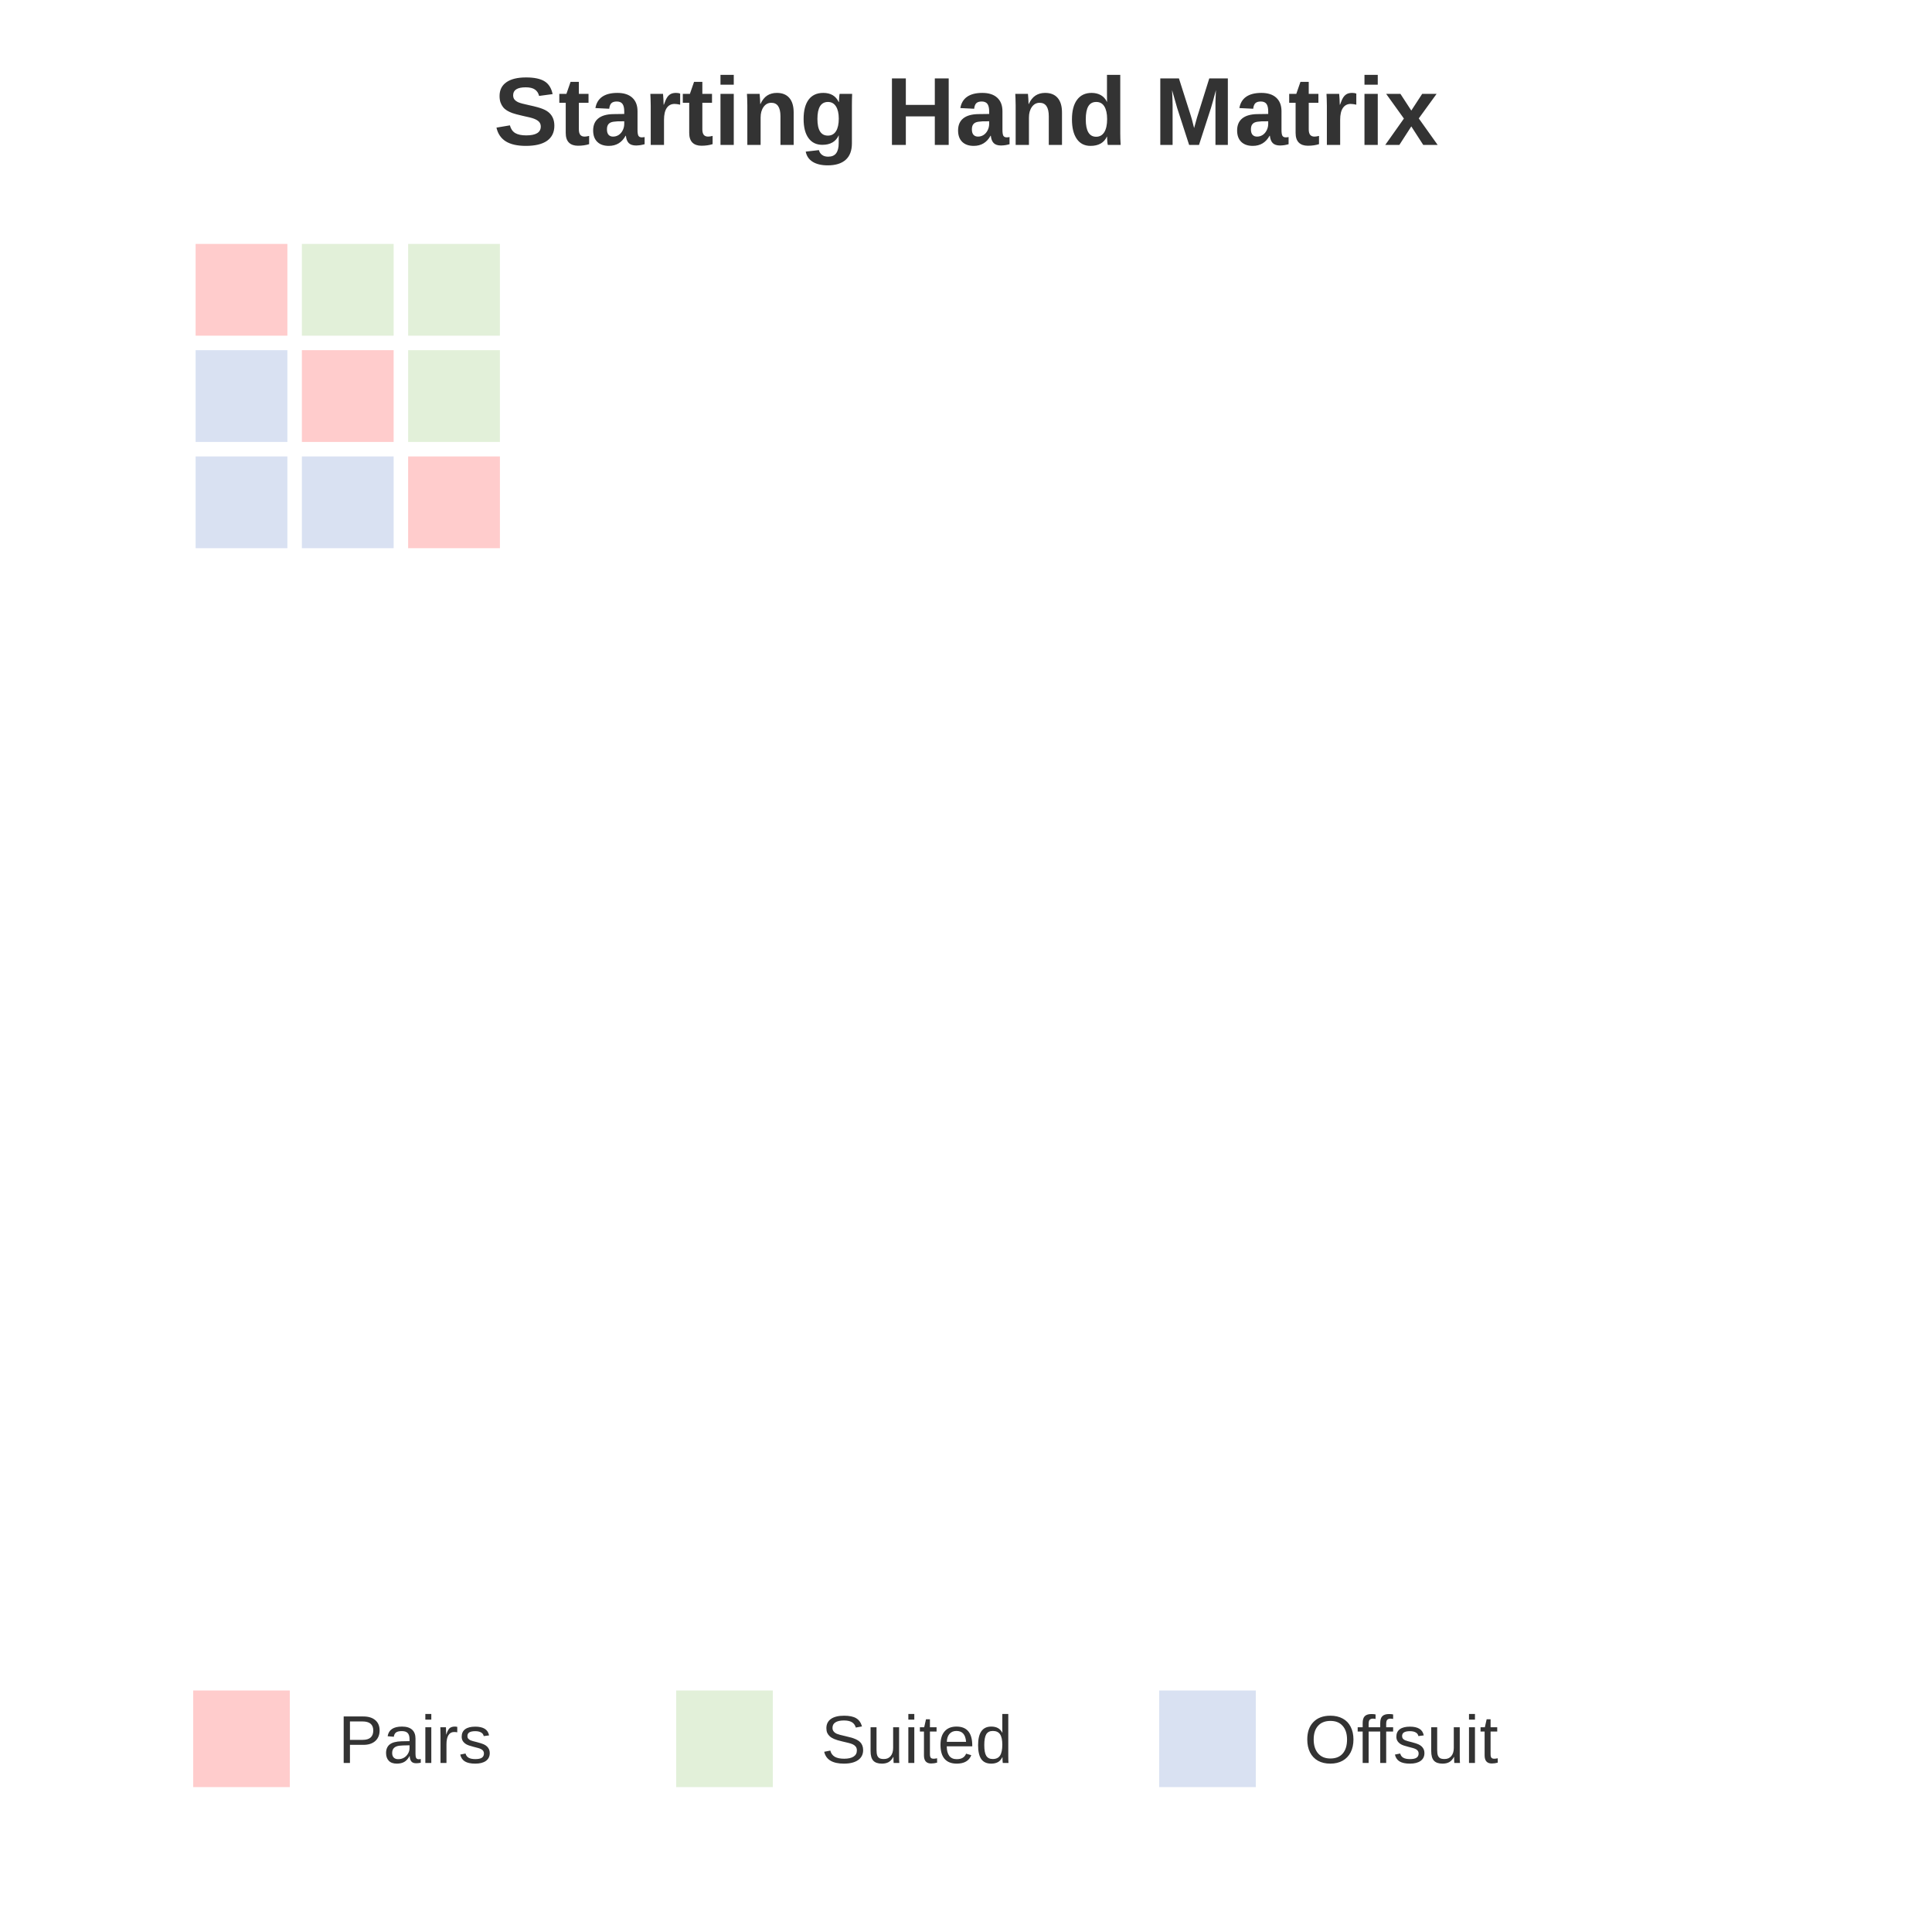
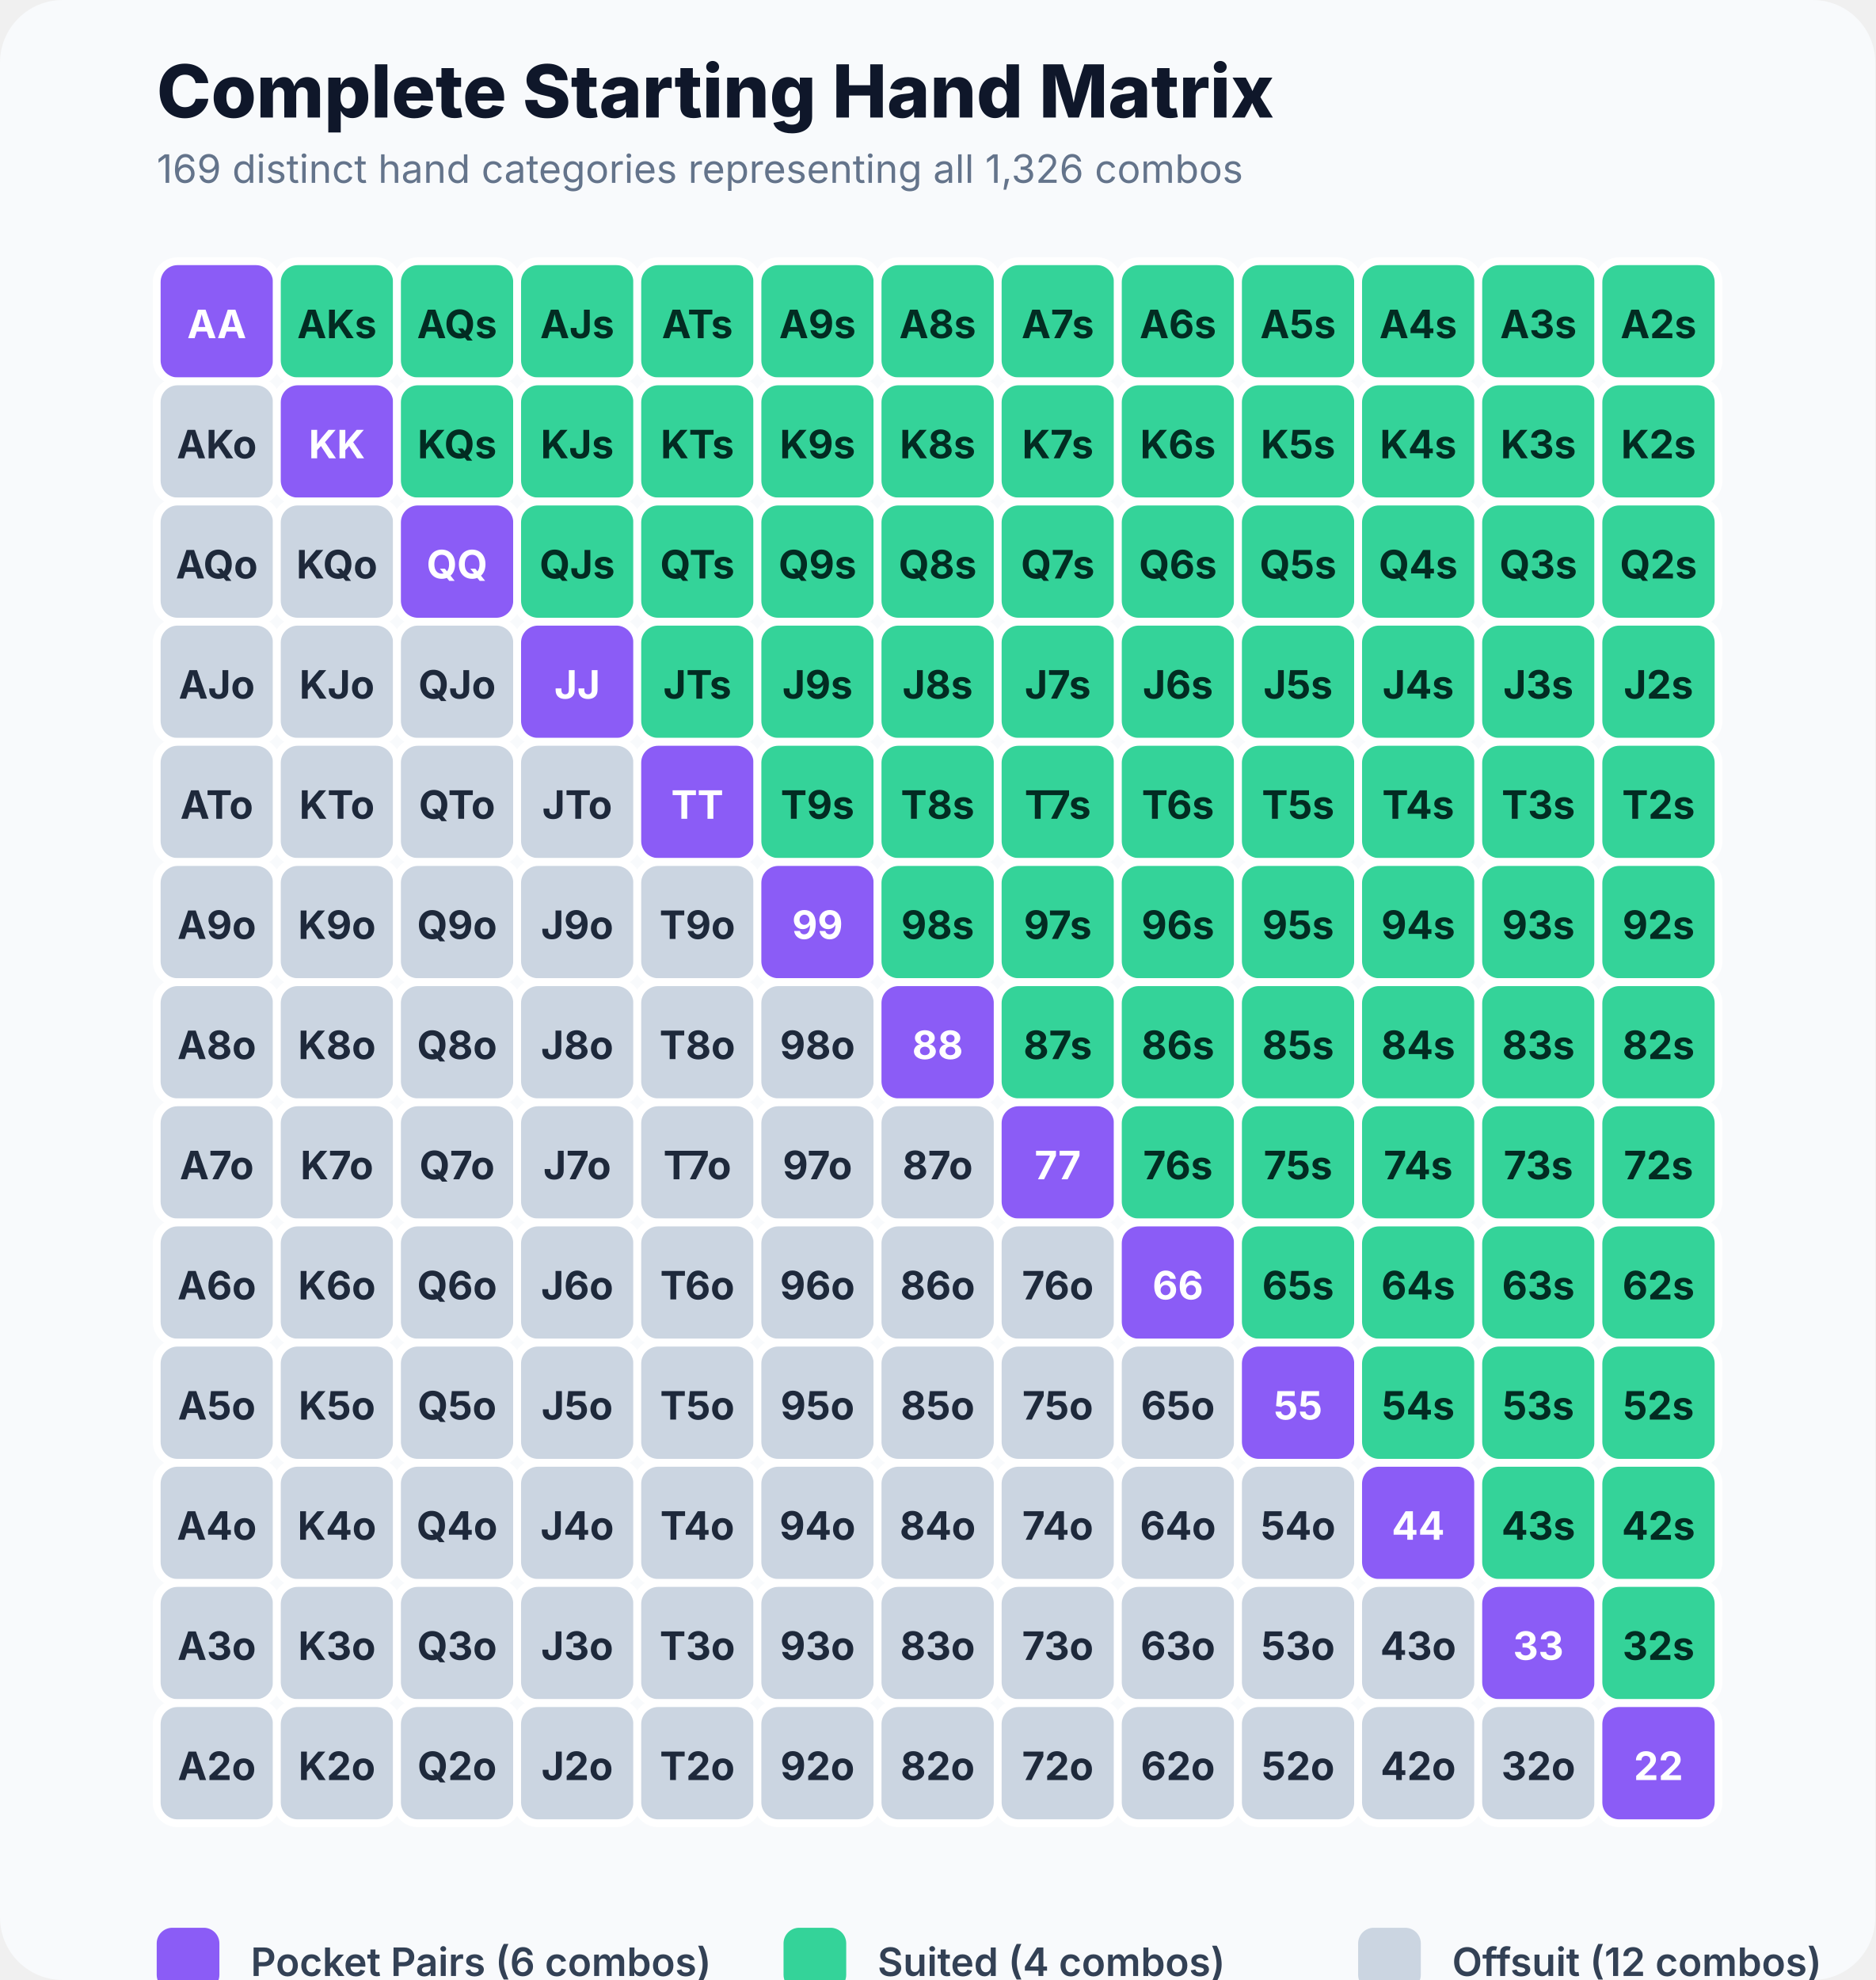
- <svg xmlns="http://www.w3.org/2000/svg" width="400" height="400" viewBox="0 0 400 400">
-   <rect width="400" height="400" fill="#fff" />
-   <text x="200" y="30" font-family="Arial, sans-serif" font-size="20" font-weight="bold" text-anchor="middle" fill="#333">Starting Hand Matrix</text>
-   <g transform="translate(40, 50)">
-     <rect x="0" y="0" width="20" height="20" fill="#ffcccc" stroke="#fff" />
-     <rect x="22" y="0" width="20" height="20" fill="#e2f0d9" stroke="#fff" />
-     <rect x="44" y="0" width="20" height="20" fill="#e2f0d9" stroke="#fff" />
-     <rect x="0" y="22" width="20" height="20" fill="#d9e1f2" stroke="#fff" />
-     <rect x="22" y="22" width="20" height="20" fill="#ffcccc" stroke="#fff" />
-     <rect x="44" y="22" width="20" height="20" fill="#e2f0d9" stroke="#fff" />
-     <rect x="0" y="44" width="20" height="20" fill="#d9e1f2" stroke="#fff" />
-     <rect x="22" y="44" width="20" height="20" fill="#d9e1f2" stroke="#fff" />
-     <rect x="44" y="44" width="20" height="20" fill="#ffcccc" stroke="#fff" />
-     <g transform="translate(0, 300)">
-       <rect x="0" y="0" width="20" height="20" fill="#ffcccc" />
-       <text x="30" y="15" font-family="Arial, sans-serif" font-size="14" fill="#333">Pairs</text>
-       <rect x="100" y="0" width="20" height="20" fill="#e2f0d9" />
-       <text x="130" y="15" font-family="Arial, sans-serif" font-size="14" fill="#333">Suited</text>
-       <rect x="200" y="0" width="20" height="20" fill="#d9e1f2" />
-       <text x="230" y="15" font-family="Arial, sans-serif" font-size="14" fill="#333">Offsuit</text>
-     </g>
-   </g>
+ <svg xmlns="http://www.w3.org/2000/svg" width="718" height="758" viewBox="0 0 718 758">
+   <defs>
+     <style>
+ .cell { stroke: #ffffff; stroke-width: 3px; transition: all 0.2s; }
+ .cell:hover { opacity: 0.9; }
+ .text { font-family: system-ui, -apple-system, sans-serif; font-size: 15px; font-weight: 700; text-anchor: middle; dominant-baseline: central; pointer-events: none; }
+ .title { font-family: system-ui, -apple-system, sans-serif; font-size: 28px; font-weight: 800; fill: #0f172a; }
+ .subtitle { font-family: system-ui, -apple-system, sans-serif; font-size: 15px; fill: #64748b; }
+ .legend-text { font-family: system-ui, -apple-system, sans-serif; font-size: 15px; font-weight: 600; fill: #334155; dominant-baseline: central; }
+ </style>
+   </defs>
+   <rect width="718" height="758" rx="24" fill="#f8fafc" />
+   <text x="60" y="45" class="title">Complete Starting Hand Matrix</text>
+   <text x="60" y="70" class="subtitle">169 distinct hand categories representing all 1,326 combos</text>
+   <rect x="60" y="100" width="46" height="46" rx="8" class="cell" fill="#8b5cf6" />
+   <text x="83.0" y="124.0" class="text" fill="#ffffff">AA</text>
+   <rect x="106" y="100" width="46" height="46" rx="8" class="cell" fill="#34d399" />
+   <text x="129.0" y="124.0" class="text" fill="#022c22">AKs</text>
+   <rect x="152" y="100" width="46" height="46" rx="8" class="cell" fill="#34d399" />
+   <text x="175.0" y="124.0" class="text" fill="#022c22">AQs</text>
+   <rect x="198" y="100" width="46" height="46" rx="8" class="cell" fill="#34d399" />
+   <text x="221.0" y="124.0" class="text" fill="#022c22">AJs</text>
+   <rect x="244" y="100" width="46" height="46" rx="8" class="cell" fill="#34d399" />
+   <text x="267.0" y="124.0" class="text" fill="#022c22">ATs</text>
+   <rect x="290" y="100" width="46" height="46" rx="8" class="cell" fill="#34d399" />
+   <text x="313.0" y="124.0" class="text" fill="#022c22">A9s</text>
+   <rect x="336" y="100" width="46" height="46" rx="8" class="cell" fill="#34d399" />
+   <text x="359.0" y="124.0" class="text" fill="#022c22">A8s</text>
+   <rect x="382" y="100" width="46" height="46" rx="8" class="cell" fill="#34d399" />
+   <text x="405.0" y="124.0" class="text" fill="#022c22">A7s</text>
+   <rect x="428" y="100" width="46" height="46" rx="8" class="cell" fill="#34d399" />
+   <text x="451.0" y="124.0" class="text" fill="#022c22">A6s</text>
+   <rect x="474" y="100" width="46" height="46" rx="8" class="cell" fill="#34d399" />
+   <text x="497.0" y="124.0" class="text" fill="#022c22">A5s</text>
+   <rect x="520" y="100" width="46" height="46" rx="8" class="cell" fill="#34d399" />
+   <text x="543.0" y="124.0" class="text" fill="#022c22">A4s</text>
+   <rect x="566" y="100" width="46" height="46" rx="8" class="cell" fill="#34d399" />
+   <text x="589.0" y="124.0" class="text" fill="#022c22">A3s</text>
+   <rect x="612" y="100" width="46" height="46" rx="8" class="cell" fill="#34d399" />
+   <text x="635.0" y="124.0" class="text" fill="#022c22">A2s</text>
+   <rect x="60" y="146" width="46" height="46" rx="8" class="cell" fill="#cbd5e1" />
+   <text x="83.0" y="170.0" class="text" fill="#1e293b">AKo</text>
+   <rect x="106" y="146" width="46" height="46" rx="8" class="cell" fill="#8b5cf6" />
+   <text x="129.0" y="170.0" class="text" fill="#ffffff">KK</text>
+   <rect x="152" y="146" width="46" height="46" rx="8" class="cell" fill="#34d399" />
+   <text x="175.0" y="170.0" class="text" fill="#022c22">KQs</text>
+   <rect x="198" y="146" width="46" height="46" rx="8" class="cell" fill="#34d399" />
+   <text x="221.0" y="170.0" class="text" fill="#022c22">KJs</text>
+   <rect x="244" y="146" width="46" height="46" rx="8" class="cell" fill="#34d399" />
+   <text x="267.0" y="170.0" class="text" fill="#022c22">KTs</text>
+   <rect x="290" y="146" width="46" height="46" rx="8" class="cell" fill="#34d399" />
+   <text x="313.0" y="170.0" class="text" fill="#022c22">K9s</text>
+   <rect x="336" y="146" width="46" height="46" rx="8" class="cell" fill="#34d399" />
+   <text x="359.0" y="170.0" class="text" fill="#022c22">K8s</text>
+   <rect x="382" y="146" width="46" height="46" rx="8" class="cell" fill="#34d399" />
+   <text x="405.0" y="170.0" class="text" fill="#022c22">K7s</text>
+   <rect x="428" y="146" width="46" height="46" rx="8" class="cell" fill="#34d399" />
+   <text x="451.0" y="170.0" class="text" fill="#022c22">K6s</text>
+   <rect x="474" y="146" width="46" height="46" rx="8" class="cell" fill="#34d399" />
+   <text x="497.0" y="170.0" class="text" fill="#022c22">K5s</text>
+   <rect x="520" y="146" width="46" height="46" rx="8" class="cell" fill="#34d399" />
+   <text x="543.0" y="170.0" class="text" fill="#022c22">K4s</text>
+   <rect x="566" y="146" width="46" height="46" rx="8" class="cell" fill="#34d399" />
+   <text x="589.0" y="170.0" class="text" fill="#022c22">K3s</text>
+   <rect x="612" y="146" width="46" height="46" rx="8" class="cell" fill="#34d399" />
+   <text x="635.0" y="170.0" class="text" fill="#022c22">K2s</text>
+   <rect x="60" y="192" width="46" height="46" rx="8" class="cell" fill="#cbd5e1" />
+   <text x="83.0" y="216.0" class="text" fill="#1e293b">AQo</text>
+   <rect x="106" y="192" width="46" height="46" rx="8" class="cell" fill="#cbd5e1" />
+   <text x="129.0" y="216.0" class="text" fill="#1e293b">KQo</text>
+   <rect x="152" y="192" width="46" height="46" rx="8" class="cell" fill="#8b5cf6" />
+   <text x="175.0" y="216.0" class="text" fill="#ffffff">QQ</text>
+   <rect x="198" y="192" width="46" height="46" rx="8" class="cell" fill="#34d399" />
+   <text x="221.0" y="216.0" class="text" fill="#022c22">QJs</text>
+   <rect x="244" y="192" width="46" height="46" rx="8" class="cell" fill="#34d399" />
+   <text x="267.0" y="216.0" class="text" fill="#022c22">QTs</text>
+   <rect x="290" y="192" width="46" height="46" rx="8" class="cell" fill="#34d399" />
+   <text x="313.0" y="216.0" class="text" fill="#022c22">Q9s</text>
+   <rect x="336" y="192" width="46" height="46" rx="8" class="cell" fill="#34d399" />
+   <text x="359.0" y="216.0" class="text" fill="#022c22">Q8s</text>
+   <rect x="382" y="192" width="46" height="46" rx="8" class="cell" fill="#34d399" />
+   <text x="405.0" y="216.0" class="text" fill="#022c22">Q7s</text>
+   <rect x="428" y="192" width="46" height="46" rx="8" class="cell" fill="#34d399" />
+   <text x="451.0" y="216.0" class="text" fill="#022c22">Q6s</text>
+   <rect x="474" y="192" width="46" height="46" rx="8" class="cell" fill="#34d399" />
+   <text x="497.0" y="216.0" class="text" fill="#022c22">Q5s</text>
+   <rect x="520" y="192" width="46" height="46" rx="8" class="cell" fill="#34d399" />
+   <text x="543.0" y="216.0" class="text" fill="#022c22">Q4s</text>
+   <rect x="566" y="192" width="46" height="46" rx="8" class="cell" fill="#34d399" />
+   <text x="589.0" y="216.0" class="text" fill="#022c22">Q3s</text>
+   <rect x="612" y="192" width="46" height="46" rx="8" class="cell" fill="#34d399" />
+   <text x="635.0" y="216.0" class="text" fill="#022c22">Q2s</text>
+   <rect x="60" y="238" width="46" height="46" rx="8" class="cell" fill="#cbd5e1" />
+   <text x="83.0" y="262.0" class="text" fill="#1e293b">AJo</text>
+   <rect x="106" y="238" width="46" height="46" rx="8" class="cell" fill="#cbd5e1" />
+   <text x="129.0" y="262.0" class="text" fill="#1e293b">KJo</text>
+   <rect x="152" y="238" width="46" height="46" rx="8" class="cell" fill="#cbd5e1" />
+   <text x="175.0" y="262.0" class="text" fill="#1e293b">QJo</text>
+   <rect x="198" y="238" width="46" height="46" rx="8" class="cell" fill="#8b5cf6" />
+   <text x="221.0" y="262.0" class="text" fill="#ffffff">JJ</text>
+   <rect x="244" y="238" width="46" height="46" rx="8" class="cell" fill="#34d399" />
+   <text x="267.0" y="262.0" class="text" fill="#022c22">JTs</text>
+   <rect x="290" y="238" width="46" height="46" rx="8" class="cell" fill="#34d399" />
+   <text x="313.0" y="262.0" class="text" fill="#022c22">J9s</text>
+   <rect x="336" y="238" width="46" height="46" rx="8" class="cell" fill="#34d399" />
+   <text x="359.0" y="262.0" class="text" fill="#022c22">J8s</text>
+   <rect x="382" y="238" width="46" height="46" rx="8" class="cell" fill="#34d399" />
+   <text x="405.0" y="262.0" class="text" fill="#022c22">J7s</text>
+   <rect x="428" y="238" width="46" height="46" rx="8" class="cell" fill="#34d399" />
+   <text x="451.0" y="262.0" class="text" fill="#022c22">J6s</text>
+   <rect x="474" y="238" width="46" height="46" rx="8" class="cell" fill="#34d399" />
+   <text x="497.0" y="262.0" class="text" fill="#022c22">J5s</text>
+   <rect x="520" y="238" width="46" height="46" rx="8" class="cell" fill="#34d399" />
+   <text x="543.0" y="262.0" class="text" fill="#022c22">J4s</text>
+   <rect x="566" y="238" width="46" height="46" rx="8" class="cell" fill="#34d399" />
+   <text x="589.0" y="262.0" class="text" fill="#022c22">J3s</text>
+   <rect x="612" y="238" width="46" height="46" rx="8" class="cell" fill="#34d399" />
+   <text x="635.0" y="262.0" class="text" fill="#022c22">J2s</text>
+   <rect x="60" y="284" width="46" height="46" rx="8" class="cell" fill="#cbd5e1" />
+   <text x="83.0" y="308.0" class="text" fill="#1e293b">ATo</text>
+   <rect x="106" y="284" width="46" height="46" rx="8" class="cell" fill="#cbd5e1" />
+   <text x="129.0" y="308.0" class="text" fill="#1e293b">KTo</text>
+   <rect x="152" y="284" width="46" height="46" rx="8" class="cell" fill="#cbd5e1" />
+   <text x="175.0" y="308.0" class="text" fill="#1e293b">QTo</text>
+   <rect x="198" y="284" width="46" height="46" rx="8" class="cell" fill="#cbd5e1" />
+   <text x="221.0" y="308.0" class="text" fill="#1e293b">JTo</text>
+   <rect x="244" y="284" width="46" height="46" rx="8" class="cell" fill="#8b5cf6" />
+   <text x="267.0" y="308.0" class="text" fill="#ffffff">TT</text>
+   <rect x="290" y="284" width="46" height="46" rx="8" class="cell" fill="#34d399" />
+   <text x="313.0" y="308.0" class="text" fill="#022c22">T9s</text>
+   <rect x="336" y="284" width="46" height="46" rx="8" class="cell" fill="#34d399" />
+   <text x="359.0" y="308.0" class="text" fill="#022c22">T8s</text>
+   <rect x="382" y="284" width="46" height="46" rx="8" class="cell" fill="#34d399" />
+   <text x="405.0" y="308.0" class="text" fill="#022c22">T7s</text>
+   <rect x="428" y="284" width="46" height="46" rx="8" class="cell" fill="#34d399" />
+   <text x="451.0" y="308.0" class="text" fill="#022c22">T6s</text>
+   <rect x="474" y="284" width="46" height="46" rx="8" class="cell" fill="#34d399" />
+   <text x="497.0" y="308.0" class="text" fill="#022c22">T5s</text>
+   <rect x="520" y="284" width="46" height="46" rx="8" class="cell" fill="#34d399" />
+   <text x="543.0" y="308.0" class="text" fill="#022c22">T4s</text>
+   <rect x="566" y="284" width="46" height="46" rx="8" class="cell" fill="#34d399" />
+   <text x="589.0" y="308.0" class="text" fill="#022c22">T3s</text>
+   <rect x="612" y="284" width="46" height="46" rx="8" class="cell" fill="#34d399" />
+   <text x="635.0" y="308.0" class="text" fill="#022c22">T2s</text>
+   <rect x="60" y="330" width="46" height="46" rx="8" class="cell" fill="#cbd5e1" />
+   <text x="83.0" y="354.0" class="text" fill="#1e293b">A9o</text>
+   <rect x="106" y="330" width="46" height="46" rx="8" class="cell" fill="#cbd5e1" />
+   <text x="129.0" y="354.0" class="text" fill="#1e293b">K9o</text>
+   <rect x="152" y="330" width="46" height="46" rx="8" class="cell" fill="#cbd5e1" />
+   <text x="175.0" y="354.0" class="text" fill="#1e293b">Q9o</text>
+   <rect x="198" y="330" width="46" height="46" rx="8" class="cell" fill="#cbd5e1" />
+   <text x="221.0" y="354.0" class="text" fill="#1e293b">J9o</text>
+   <rect x="244" y="330" width="46" height="46" rx="8" class="cell" fill="#cbd5e1" />
+   <text x="267.0" y="354.0" class="text" fill="#1e293b">T9o</text>
+   <rect x="290" y="330" width="46" height="46" rx="8" class="cell" fill="#8b5cf6" />
+   <text x="313.0" y="354.0" class="text" fill="#ffffff">99</text>
+   <rect x="336" y="330" width="46" height="46" rx="8" class="cell" fill="#34d399" />
+   <text x="359.0" y="354.0" class="text" fill="#022c22">98s</text>
+   <rect x="382" y="330" width="46" height="46" rx="8" class="cell" fill="#34d399" />
+   <text x="405.0" y="354.0" class="text" fill="#022c22">97s</text>
+   <rect x="428" y="330" width="46" height="46" rx="8" class="cell" fill="#34d399" />
+   <text x="451.0" y="354.0" class="text" fill="#022c22">96s</text>
+   <rect x="474" y="330" width="46" height="46" rx="8" class="cell" fill="#34d399" />
+   <text x="497.0" y="354.0" class="text" fill="#022c22">95s</text>
+   <rect x="520" y="330" width="46" height="46" rx="8" class="cell" fill="#34d399" />
+   <text x="543.0" y="354.0" class="text" fill="#022c22">94s</text>
+   <rect x="566" y="330" width="46" height="46" rx="8" class="cell" fill="#34d399" />
+   <text x="589.0" y="354.0" class="text" fill="#022c22">93s</text>
+   <rect x="612" y="330" width="46" height="46" rx="8" class="cell" fill="#34d399" />
+   <text x="635.0" y="354.0" class="text" fill="#022c22">92s</text>
+   <rect x="60" y="376" width="46" height="46" rx="8" class="cell" fill="#cbd5e1" />
+   <text x="83.0" y="400.0" class="text" fill="#1e293b">A8o</text>
+   <rect x="106" y="376" width="46" height="46" rx="8" class="cell" fill="#cbd5e1" />
+   <text x="129.0" y="400.0" class="text" fill="#1e293b">K8o</text>
+   <rect x="152" y="376" width="46" height="46" rx="8" class="cell" fill="#cbd5e1" />
+   <text x="175.0" y="400.0" class="text" fill="#1e293b">Q8o</text>
+   <rect x="198" y="376" width="46" height="46" rx="8" class="cell" fill="#cbd5e1" />
+   <text x="221.0" y="400.0" class="text" fill="#1e293b">J8o</text>
+   <rect x="244" y="376" width="46" height="46" rx="8" class="cell" fill="#cbd5e1" />
+   <text x="267.0" y="400.0" class="text" fill="#1e293b">T8o</text>
+   <rect x="290" y="376" width="46" height="46" rx="8" class="cell" fill="#cbd5e1" />
+   <text x="313.0" y="400.0" class="text" fill="#1e293b">98o</text>
+   <rect x="336" y="376" width="46" height="46" rx="8" class="cell" fill="#8b5cf6" />
+   <text x="359.0" y="400.0" class="text" fill="#ffffff">88</text>
+   <rect x="382" y="376" width="46" height="46" rx="8" class="cell" fill="#34d399" />
+   <text x="405.0" y="400.0" class="text" fill="#022c22">87s</text>
+   <rect x="428" y="376" width="46" height="46" rx="8" class="cell" fill="#34d399" />
+   <text x="451.0" y="400.0" class="text" fill="#022c22">86s</text>
+   <rect x="474" y="376" width="46" height="46" rx="8" class="cell" fill="#34d399" />
+   <text x="497.0" y="400.0" class="text" fill="#022c22">85s</text>
+   <rect x="520" y="376" width="46" height="46" rx="8" class="cell" fill="#34d399" />
+   <text x="543.0" y="400.0" class="text" fill="#022c22">84s</text>
+   <rect x="566" y="376" width="46" height="46" rx="8" class="cell" fill="#34d399" />
+   <text x="589.0" y="400.0" class="text" fill="#022c22">83s</text>
+   <rect x="612" y="376" width="46" height="46" rx="8" class="cell" fill="#34d399" />
+   <text x="635.0" y="400.0" class="text" fill="#022c22">82s</text>
+   <rect x="60" y="422" width="46" height="46" rx="8" class="cell" fill="#cbd5e1" />
+   <text x="83.0" y="446.0" class="text" fill="#1e293b">A7o</text>
+   <rect x="106" y="422" width="46" height="46" rx="8" class="cell" fill="#cbd5e1" />
+   <text x="129.0" y="446.0" class="text" fill="#1e293b">K7o</text>
+   <rect x="152" y="422" width="46" height="46" rx="8" class="cell" fill="#cbd5e1" />
+   <text x="175.0" y="446.0" class="text" fill="#1e293b">Q7o</text>
+   <rect x="198" y="422" width="46" height="46" rx="8" class="cell" fill="#cbd5e1" />
+   <text x="221.0" y="446.0" class="text" fill="#1e293b">J7o</text>
+   <rect x="244" y="422" width="46" height="46" rx="8" class="cell" fill="#cbd5e1" />
+   <text x="267.0" y="446.0" class="text" fill="#1e293b">T7o</text>
+   <rect x="290" y="422" width="46" height="46" rx="8" class="cell" fill="#cbd5e1" />
+   <text x="313.0" y="446.0" class="text" fill="#1e293b">97o</text>
+   <rect x="336" y="422" width="46" height="46" rx="8" class="cell" fill="#cbd5e1" />
+   <text x="359.0" y="446.0" class="text" fill="#1e293b">87o</text>
+   <rect x="382" y="422" width="46" height="46" rx="8" class="cell" fill="#8b5cf6" />
+   <text x="405.0" y="446.0" class="text" fill="#ffffff">77</text>
+   <rect x="428" y="422" width="46" height="46" rx="8" class="cell" fill="#34d399" />
+   <text x="451.0" y="446.0" class="text" fill="#022c22">76s</text>
+   <rect x="474" y="422" width="46" height="46" rx="8" class="cell" fill="#34d399" />
+   <text x="497.0" y="446.0" class="text" fill="#022c22">75s</text>
+   <rect x="520" y="422" width="46" height="46" rx="8" class="cell" fill="#34d399" />
+   <text x="543.0" y="446.0" class="text" fill="#022c22">74s</text>
+   <rect x="566" y="422" width="46" height="46" rx="8" class="cell" fill="#34d399" />
+   <text x="589.0" y="446.0" class="text" fill="#022c22">73s</text>
+   <rect x="612" y="422" width="46" height="46" rx="8" class="cell" fill="#34d399" />
+   <text x="635.0" y="446.0" class="text" fill="#022c22">72s</text>
+   <rect x="60" y="468" width="46" height="46" rx="8" class="cell" fill="#cbd5e1" />
+   <text x="83.0" y="492.0" class="text" fill="#1e293b">A6o</text>
+   <rect x="106" y="468" width="46" height="46" rx="8" class="cell" fill="#cbd5e1" />
+   <text x="129.0" y="492.0" class="text" fill="#1e293b">K6o</text>
+   <rect x="152" y="468" width="46" height="46" rx="8" class="cell" fill="#cbd5e1" />
+   <text x="175.0" y="492.0" class="text" fill="#1e293b">Q6o</text>
+   <rect x="198" y="468" width="46" height="46" rx="8" class="cell" fill="#cbd5e1" />
+   <text x="221.0" y="492.0" class="text" fill="#1e293b">J6o</text>
+   <rect x="244" y="468" width="46" height="46" rx="8" class="cell" fill="#cbd5e1" />
+   <text x="267.0" y="492.0" class="text" fill="#1e293b">T6o</text>
+   <rect x="290" y="468" width="46" height="46" rx="8" class="cell" fill="#cbd5e1" />
+   <text x="313.0" y="492.0" class="text" fill="#1e293b">96o</text>
+   <rect x="336" y="468" width="46" height="46" rx="8" class="cell" fill="#cbd5e1" />
+   <text x="359.0" y="492.0" class="text" fill="#1e293b">86o</text>
+   <rect x="382" y="468" width="46" height="46" rx="8" class="cell" fill="#cbd5e1" />
+   <text x="405.0" y="492.0" class="text" fill="#1e293b">76o</text>
+   <rect x="428" y="468" width="46" height="46" rx="8" class="cell" fill="#8b5cf6" />
+   <text x="451.0" y="492.0" class="text" fill="#ffffff">66</text>
+   <rect x="474" y="468" width="46" height="46" rx="8" class="cell" fill="#34d399" />
+   <text x="497.0" y="492.0" class="text" fill="#022c22">65s</text>
+   <rect x="520" y="468" width="46" height="46" rx="8" class="cell" fill="#34d399" />
+   <text x="543.0" y="492.0" class="text" fill="#022c22">64s</text>
+   <rect x="566" y="468" width="46" height="46" rx="8" class="cell" fill="#34d399" />
+   <text x="589.0" y="492.0" class="text" fill="#022c22">63s</text>
+   <rect x="612" y="468" width="46" height="46" rx="8" class="cell" fill="#34d399" />
+   <text x="635.0" y="492.0" class="text" fill="#022c22">62s</text>
+   <rect x="60" y="514" width="46" height="46" rx="8" class="cell" fill="#cbd5e1" />
+   <text x="83.0" y="538.0" class="text" fill="#1e293b">A5o</text>
+   <rect x="106" y="514" width="46" height="46" rx="8" class="cell" fill="#cbd5e1" />
+   <text x="129.0" y="538.0" class="text" fill="#1e293b">K5o</text>
+   <rect x="152" y="514" width="46" height="46" rx="8" class="cell" fill="#cbd5e1" />
+   <text x="175.0" y="538.0" class="text" fill="#1e293b">Q5o</text>
+   <rect x="198" y="514" width="46" height="46" rx="8" class="cell" fill="#cbd5e1" />
+   <text x="221.0" y="538.0" class="text" fill="#1e293b">J5o</text>
+   <rect x="244" y="514" width="46" height="46" rx="8" class="cell" fill="#cbd5e1" />
+   <text x="267.0" y="538.0" class="text" fill="#1e293b">T5o</text>
+   <rect x="290" y="514" width="46" height="46" rx="8" class="cell" fill="#cbd5e1" />
+   <text x="313.0" y="538.0" class="text" fill="#1e293b">95o</text>
+   <rect x="336" y="514" width="46" height="46" rx="8" class="cell" fill="#cbd5e1" />
+   <text x="359.0" y="538.0" class="text" fill="#1e293b">85o</text>
+   <rect x="382" y="514" width="46" height="46" rx="8" class="cell" fill="#cbd5e1" />
+   <text x="405.0" y="538.0" class="text" fill="#1e293b">75o</text>
+   <rect x="428" y="514" width="46" height="46" rx="8" class="cell" fill="#cbd5e1" />
+   <text x="451.0" y="538.0" class="text" fill="#1e293b">65o</text>
+   <rect x="474" y="514" width="46" height="46" rx="8" class="cell" fill="#8b5cf6" />
+   <text x="497.0" y="538.0" class="text" fill="#ffffff">55</text>
+   <rect x="520" y="514" width="46" height="46" rx="8" class="cell" fill="#34d399" />
+   <text x="543.0" y="538.0" class="text" fill="#022c22">54s</text>
+   <rect x="566" y="514" width="46" height="46" rx="8" class="cell" fill="#34d399" />
+   <text x="589.0" y="538.0" class="text" fill="#022c22">53s</text>
+   <rect x="612" y="514" width="46" height="46" rx="8" class="cell" fill="#34d399" />
+   <text x="635.0" y="538.0" class="text" fill="#022c22">52s</text>
+   <rect x="60" y="560" width="46" height="46" rx="8" class="cell" fill="#cbd5e1" />
+   <text x="83.0" y="584.0" class="text" fill="#1e293b">A4o</text>
+   <rect x="106" y="560" width="46" height="46" rx="8" class="cell" fill="#cbd5e1" />
+   <text x="129.0" y="584.0" class="text" fill="#1e293b">K4o</text>
+   <rect x="152" y="560" width="46" height="46" rx="8" class="cell" fill="#cbd5e1" />
+   <text x="175.0" y="584.0" class="text" fill="#1e293b">Q4o</text>
+   <rect x="198" y="560" width="46" height="46" rx="8" class="cell" fill="#cbd5e1" />
+   <text x="221.0" y="584.0" class="text" fill="#1e293b">J4o</text>
+   <rect x="244" y="560" width="46" height="46" rx="8" class="cell" fill="#cbd5e1" />
+   <text x="267.0" y="584.0" class="text" fill="#1e293b">T4o</text>
+   <rect x="290" y="560" width="46" height="46" rx="8" class="cell" fill="#cbd5e1" />
+   <text x="313.0" y="584.0" class="text" fill="#1e293b">94o</text>
+   <rect x="336" y="560" width="46" height="46" rx="8" class="cell" fill="#cbd5e1" />
+   <text x="359.0" y="584.0" class="text" fill="#1e293b">84o</text>
+   <rect x="382" y="560" width="46" height="46" rx="8" class="cell" fill="#cbd5e1" />
+   <text x="405.0" y="584.0" class="text" fill="#1e293b">74o</text>
+   <rect x="428" y="560" width="46" height="46" rx="8" class="cell" fill="#cbd5e1" />
+   <text x="451.0" y="584.0" class="text" fill="#1e293b">64o</text>
+   <rect x="474" y="560" width="46" height="46" rx="8" class="cell" fill="#cbd5e1" />
+   <text x="497.0" y="584.0" class="text" fill="#1e293b">54o</text>
+   <rect x="520" y="560" width="46" height="46" rx="8" class="cell" fill="#8b5cf6" />
+   <text x="543.0" y="584.0" class="text" fill="#ffffff">44</text>
+   <rect x="566" y="560" width="46" height="46" rx="8" class="cell" fill="#34d399" />
+   <text x="589.0" y="584.0" class="text" fill="#022c22">43s</text>
+   <rect x="612" y="560" width="46" height="46" rx="8" class="cell" fill="#34d399" />
+   <text x="635.0" y="584.0" class="text" fill="#022c22">42s</text>
+   <rect x="60" y="606" width="46" height="46" rx="8" class="cell" fill="#cbd5e1" />
+   <text x="83.0" y="630.0" class="text" fill="#1e293b">A3o</text>
+   <rect x="106" y="606" width="46" height="46" rx="8" class="cell" fill="#cbd5e1" />
+   <text x="129.0" y="630.0" class="text" fill="#1e293b">K3o</text>
+   <rect x="152" y="606" width="46" height="46" rx="8" class="cell" fill="#cbd5e1" />
+   <text x="175.0" y="630.0" class="text" fill="#1e293b">Q3o</text>
+   <rect x="198" y="606" width="46" height="46" rx="8" class="cell" fill="#cbd5e1" />
+   <text x="221.0" y="630.0" class="text" fill="#1e293b">J3o</text>
+   <rect x="244" y="606" width="46" height="46" rx="8" class="cell" fill="#cbd5e1" />
+   <text x="267.0" y="630.0" class="text" fill="#1e293b">T3o</text>
+   <rect x="290" y="606" width="46" height="46" rx="8" class="cell" fill="#cbd5e1" />
+   <text x="313.0" y="630.0" class="text" fill="#1e293b">93o</text>
+   <rect x="336" y="606" width="46" height="46" rx="8" class="cell" fill="#cbd5e1" />
+   <text x="359.0" y="630.0" class="text" fill="#1e293b">83o</text>
+   <rect x="382" y="606" width="46" height="46" rx="8" class="cell" fill="#cbd5e1" />
+   <text x="405.0" y="630.0" class="text" fill="#1e293b">73o</text>
+   <rect x="428" y="606" width="46" height="46" rx="8" class="cell" fill="#cbd5e1" />
+   <text x="451.0" y="630.0" class="text" fill="#1e293b">63o</text>
+   <rect x="474" y="606" width="46" height="46" rx="8" class="cell" fill="#cbd5e1" />
+   <text x="497.0" y="630.0" class="text" fill="#1e293b">53o</text>
+   <rect x="520" y="606" width="46" height="46" rx="8" class="cell" fill="#cbd5e1" />
+   <text x="543.0" y="630.0" class="text" fill="#1e293b">43o</text>
+   <rect x="566" y="606" width="46" height="46" rx="8" class="cell" fill="#8b5cf6" />
+   <text x="589.0" y="630.0" class="text" fill="#ffffff">33</text>
+   <rect x="612" y="606" width="46" height="46" rx="8" class="cell" fill="#34d399" />
+   <text x="635.0" y="630.0" class="text" fill="#022c22">32s</text>
+   <rect x="60" y="652" width="46" height="46" rx="8" class="cell" fill="#cbd5e1" />
+   <text x="83.0" y="676.0" class="text" fill="#1e293b">A2o</text>
+   <rect x="106" y="652" width="46" height="46" rx="8" class="cell" fill="#cbd5e1" />
+   <text x="129.0" y="676.0" class="text" fill="#1e293b">K2o</text>
+   <rect x="152" y="652" width="46" height="46" rx="8" class="cell" fill="#cbd5e1" />
+   <text x="175.0" y="676.0" class="text" fill="#1e293b">Q2o</text>
+   <rect x="198" y="652" width="46" height="46" rx="8" class="cell" fill="#cbd5e1" />
+   <text x="221.0" y="676.0" class="text" fill="#1e293b">J2o</text>
+   <rect x="244" y="652" width="46" height="46" rx="8" class="cell" fill="#cbd5e1" />
+   <text x="267.0" y="676.0" class="text" fill="#1e293b">T2o</text>
+   <rect x="290" y="652" width="46" height="46" rx="8" class="cell" fill="#cbd5e1" />
+   <text x="313.0" y="676.0" class="text" fill="#1e293b">92o</text>
+   <rect x="336" y="652" width="46" height="46" rx="8" class="cell" fill="#cbd5e1" />
+   <text x="359.0" y="676.0" class="text" fill="#1e293b">82o</text>
+   <rect x="382" y="652" width="46" height="46" rx="8" class="cell" fill="#cbd5e1" />
+   <text x="405.0" y="676.0" class="text" fill="#1e293b">72o</text>
+   <rect x="428" y="652" width="46" height="46" rx="8" class="cell" fill="#cbd5e1" />
+   <text x="451.0" y="676.0" class="text" fill="#1e293b">62o</text>
+   <rect x="474" y="652" width="46" height="46" rx="8" class="cell" fill="#cbd5e1" />
+   <text x="497.0" y="676.0" class="text" fill="#1e293b">52o</text>
+   <rect x="520" y="652" width="46" height="46" rx="8" class="cell" fill="#cbd5e1" />
+   <text x="543.0" y="676.0" class="text" fill="#1e293b">42o</text>
+   <rect x="566" y="652" width="46" height="46" rx="8" class="cell" fill="#cbd5e1" />
+   <text x="589.0" y="676.0" class="text" fill="#1e293b">32o</text>
+   <rect x="612" y="652" width="46" height="46" rx="8" class="cell" fill="#8b5cf6" />
+   <text x="635.0" y="676.0" class="text" fill="#ffffff">22</text>
+   <rect x="60" y="738" width="24" height="24" rx="6" fill="#8b5cf6" />
+   <text x="96" y="751" class="legend-text">Pocket Pairs (6 combos)</text>
+   <rect x="300" y="738" width="24" height="24" rx="6" fill="#34d399" />
+   <text x="336" y="751" class="legend-text">Suited (4 combos)</text>
+   <rect x="520" y="738" width="24" height="24" rx="6" fill="#cbd5e1" />
+   <text x="556" y="751" class="legend-text">Offsuit (12 combos)</text>
</svg>
